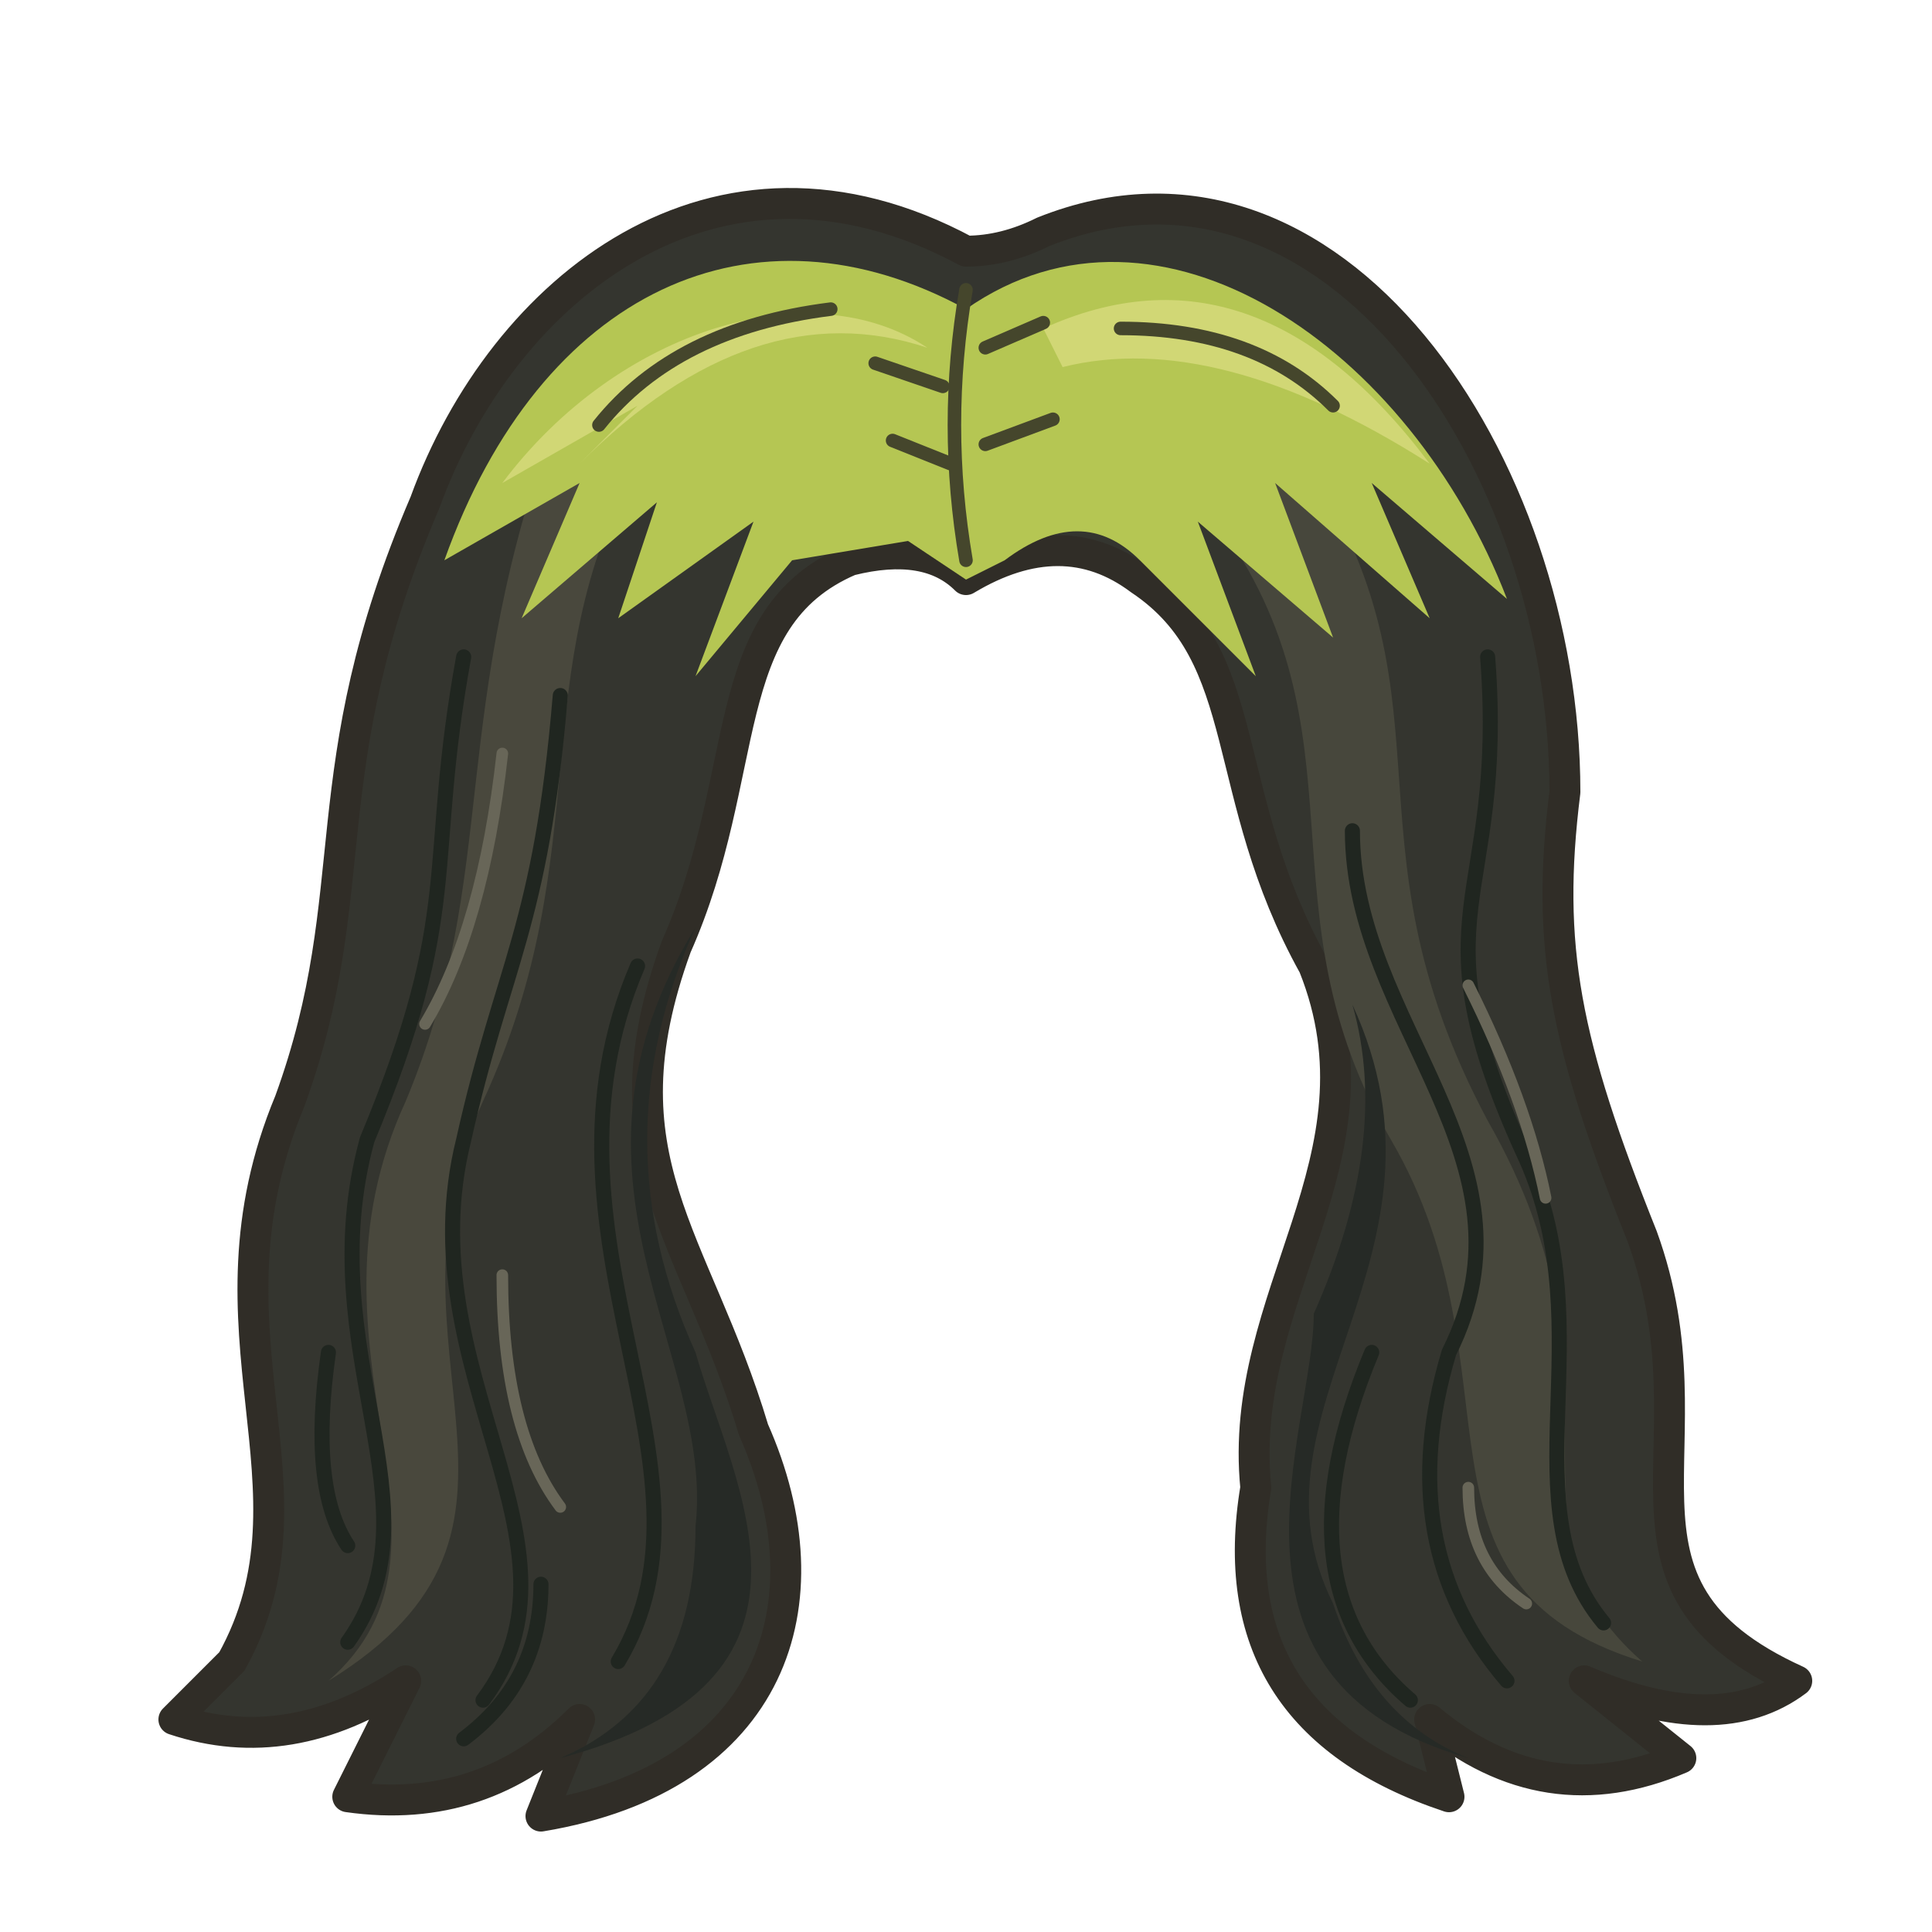
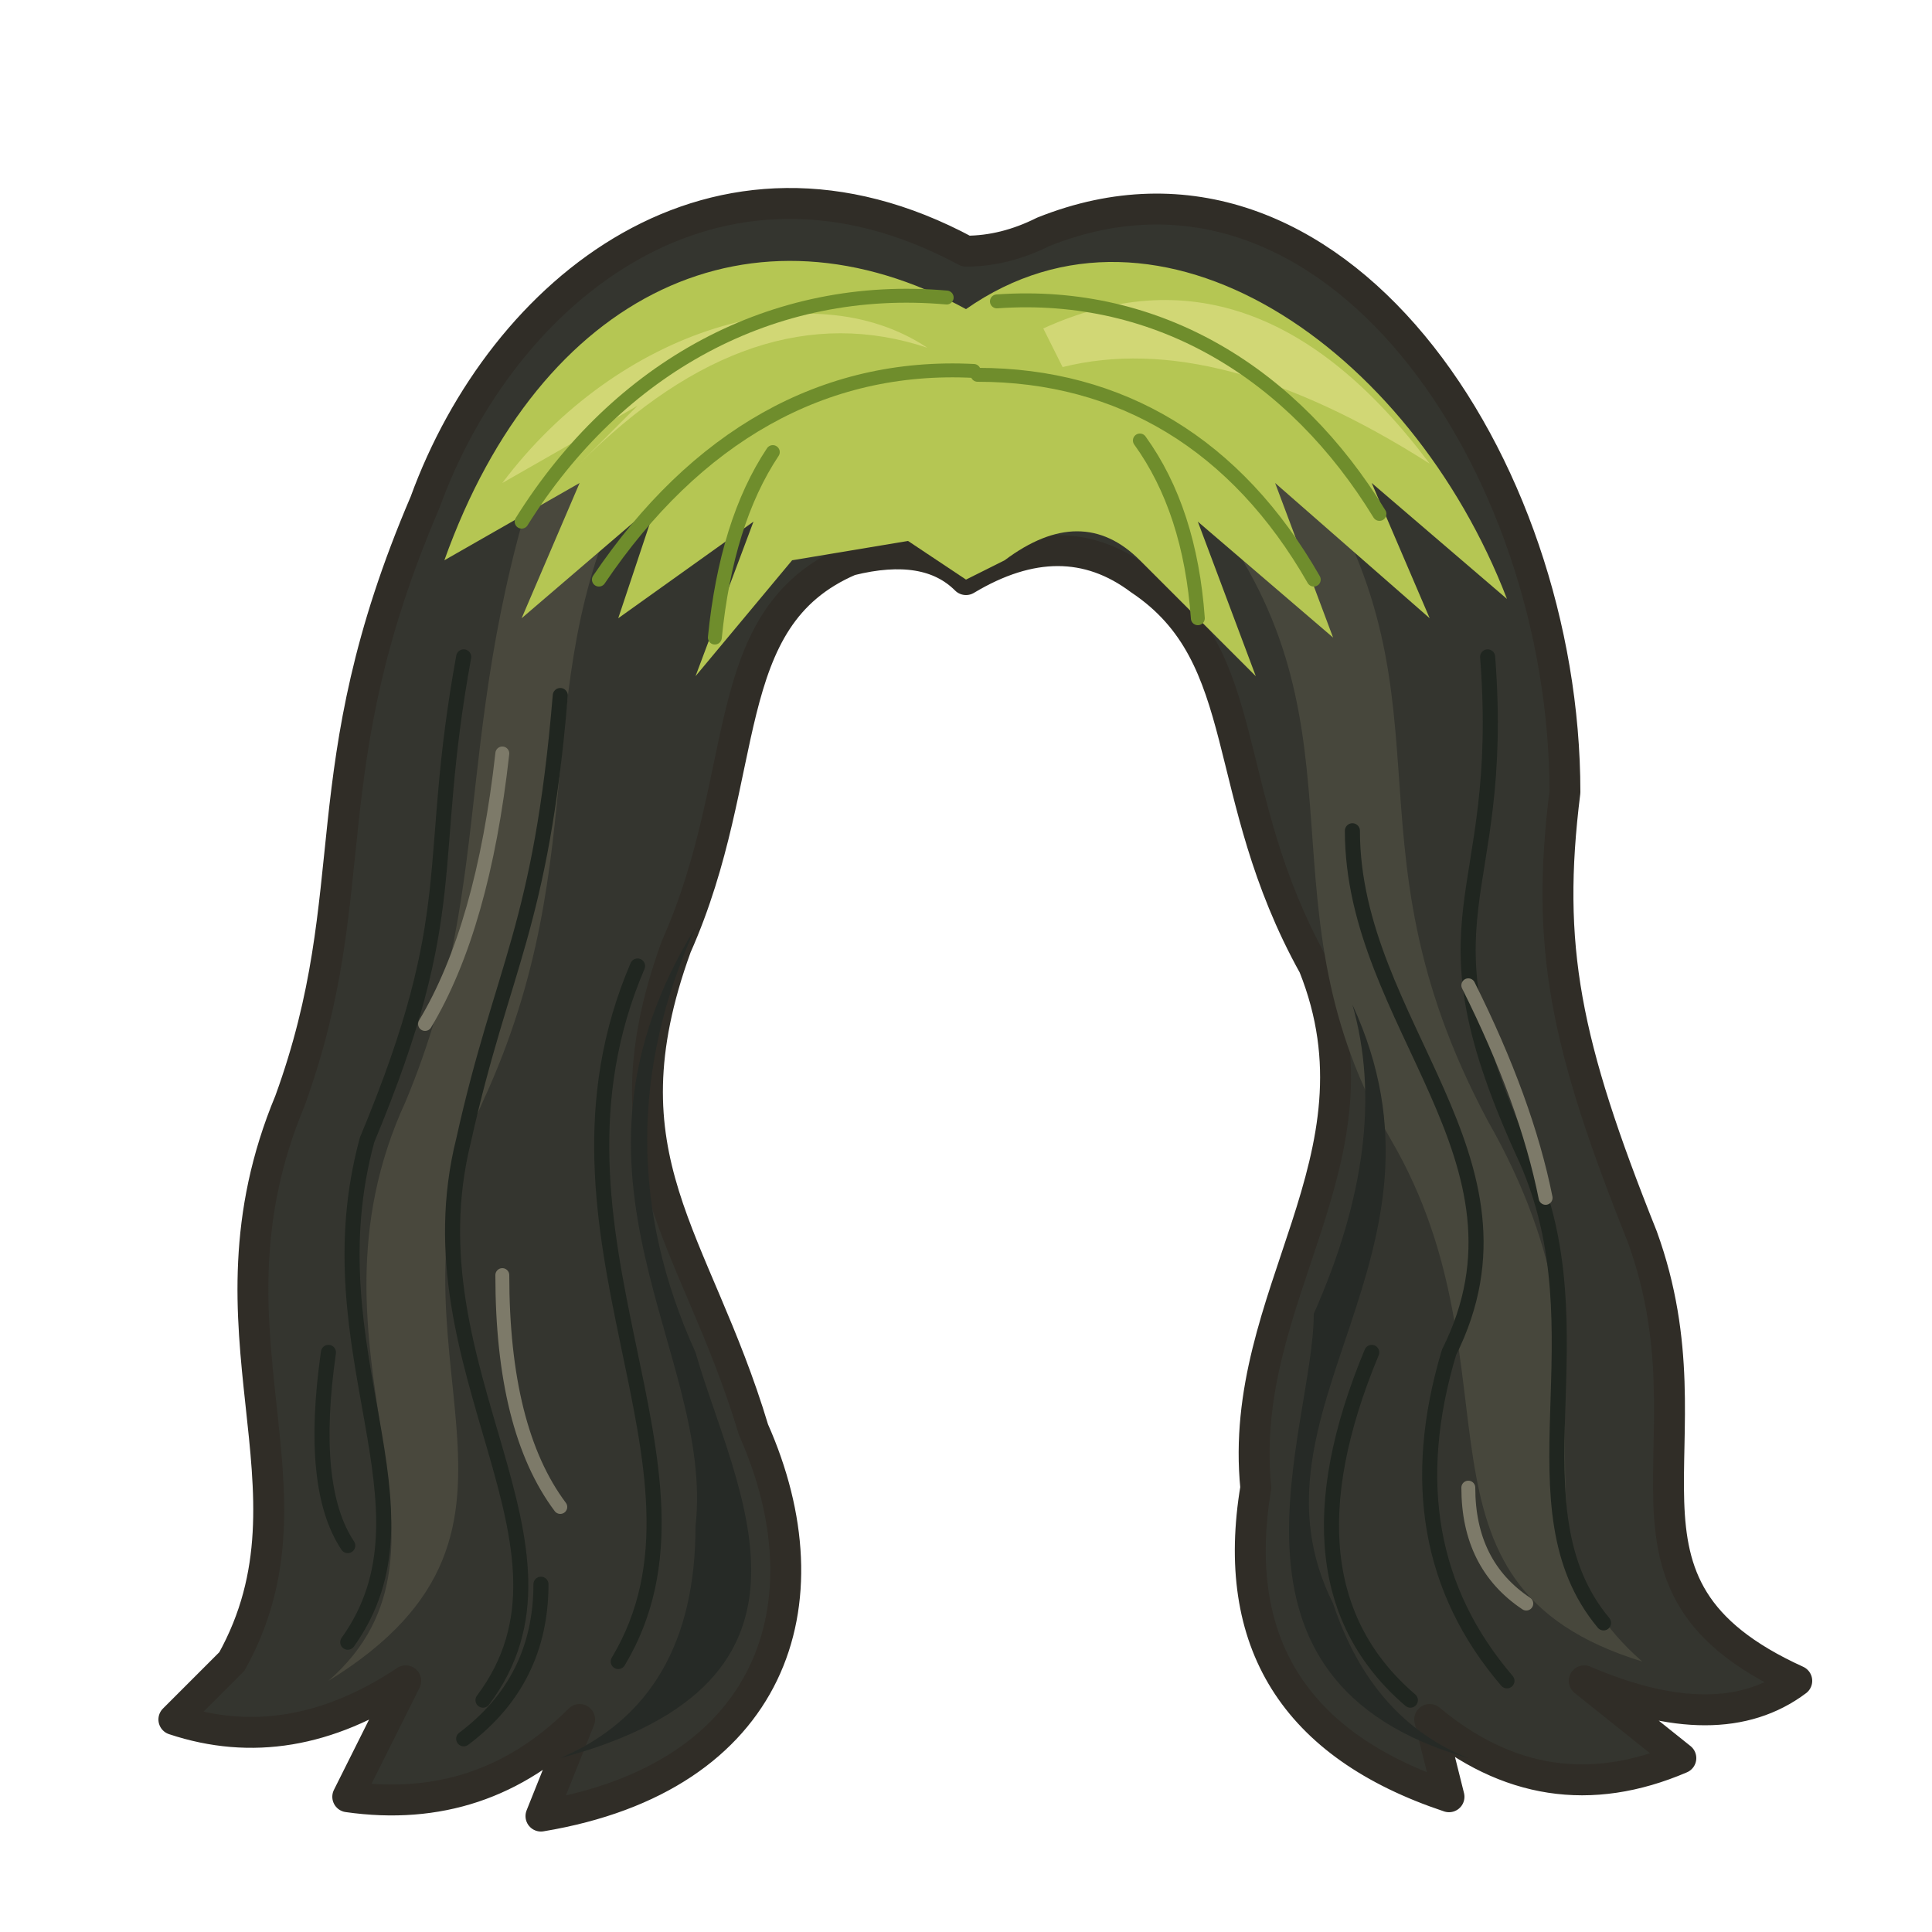
<svg xmlns="http://www.w3.org/2000/svg" class="stick" viewBox="0 0 100 100">
  <g stroke-linecap="round" stroke-linejoin="round">
    <path d="M50 13 C37 6 26 15 22 26 C16 40 19 46 15 57 C10 69 17 77 12 86 L9 89 Q15 91 21 87 L18 93 Q25 94 30 89 L28 94 C40 92 43 83 39 74 C36 64 31 60 35 49 C39 40 37 32 44 29 Q48 28 50 30 Q55 27 59 30 C65 34 63 41 68 50 C72 60 64 67 65 77 Q63 89 75 93 L74 89 Q80 94 87 91 L82 87 Q89 90 93 87 C82 82 89 75 85 64 C81 54 80 49 81 41 C81 24 69 6 54 12 Q52 13 50 13 Z" fill="#34352f" stroke="#302d27" stroke-width="1.6" />
    <path d="M29 21 C23 37 26 45 21 57 C15 70 25 80 17 87 C30 79 19 70 25 57 C31 44 27 35 33 24 Z" fill="#49483d" stroke="#302d27" stroke-width="0" />
    <path d="M36 48 C28 61 37 70 36 79 Q36 88 29 91 C44 87 38 77 36 70 Q31 59 36 48 Z" fill="#262a26" stroke="#302d27" stroke-width="0" />
    <path d="M67 23 C76 36 69 43 77 58 C85 72 77 79 85 86 C72 82 79 71 72 59 C65 47 71 38 63 27 Z" fill="#47473c" stroke="#302d27" stroke-width="0" />
    <path d="M70 52 C76 65 64 73 69 83 Q71 89 76 91 C62 87 68 74 68 68 Q72 59 70 52 Z" fill="#262a26" stroke="#302d27" stroke-width="0" />
    <path d="M23 29 C28 15 39 10 50 16 C60 9 73 18 78 31 L71 25 L74 32 L66 25 L69 33 L62 27 L65 35 L59 29 Q56 26 52 29 L50 30 L47 28 L41 29 L36 35 L39 27 L32 32 L34 26 L27 32 L30 25 Z" fill="#b5c653" stroke="#302d27" stroke-width="0" />
    <path d="M26 25 C32 17 42 14 48 18 Q39 15 30 24 L33 21 Z" fill="#d1d775" stroke="#302d27" stroke-width="0" />
    <path d="M54 17 Q65 12 74 24 Q63 17 55 19 Z" fill="#d1d775" stroke="#302d27" stroke-width="0" />
-     <path d="M50 15 Q48.8 22 50 29" fill="none" stroke="#45462c" stroke-width="0.7" />
-     <path d="M48.8 20 L45.3 18.8" fill="none" stroke="#45462c" stroke-width="0.7" />
-     <path d="M49.2 24 L46.2 22.8" fill="none" stroke="#45462c" stroke-width="0.7" />
-     <path d="M51 18 L54 16.7" fill="none" stroke="#45462c" stroke-width="0.7" />
-     <path d="M51 23 L54.5 21.7" fill="none" stroke="#45462c" stroke-width="0.7" />
-     <path d="M43 16 Q35 17 31 22" fill="none" stroke="#45462c" stroke-width="0.7" />
-     <path d="M58 17 Q65 17 69 21" fill="none" stroke="#45462c" stroke-width="0.7" />
+     <path d="M27 27 C32 19 40 14.6 49 15.4" fill="none" stroke="#6f8d2c" stroke-width="0.72" />
+     <path d="M31 30 C36 22.6 42.6 18.8 50.4 19.2" fill="none" stroke="#6f8d2c" stroke-width="0.72" />
+     <path d="M51.6 15.6 C60 15 67 19.4 71.4 26.6" fill="none" stroke="#6f8d2c" stroke-width="0.72" />
+     <path d="M50.6 19.4 C58 19.4 64 23 68 30" fill="none" stroke="#6f8d2c" stroke-width="0.72" />
+     <path d="M37 33 Q37.6 27 40 23.4" fill="none" stroke="#6f8d2c" stroke-width="0.72" />
+     <path d="M62 32 Q61.6 26.4 59 22.8" fill="none" stroke="#6f8d2c" stroke-width="0.72" />
    <path d="M24 34 C22 45 24 47 19 59 C16 70 23 78 18 85" fill="none" stroke="#202620" stroke-width="0.78" />
    <path d="M29 36 C28 48 26 50 24 59 C21 71 31 80 25 88" fill="none" stroke="#202620" stroke-width="0.78" />
    <path d="M33 50 C27 64 38 76 32 86" fill="none" stroke="#202620" stroke-width="0.78" />
    <path d="M17 70 Q16 77 18 80" fill="none" stroke="#202620" stroke-width="0.78" />
    <path d="M77 34 C78 47 73 47 79 60 C83 69 78 78 83 84" fill="none" stroke="#202620" stroke-width="0.78" />
    <path d="M70 43 C70 53 80 60 75 70 Q72 80 78 87" fill="none" stroke="#202620" stroke-width="0.78" />
    <path d="M71 70 Q66 82 73 88" fill="none" stroke="#202620" stroke-width="0.78" />
    <path d="M28 82 Q28 87 24 90" fill="none" stroke="#202620" stroke-width="0.78" />
-     <path d="M26 39 Q25 48 22 53" fill="none" stroke="#686658" stroke-width="0.6" />
-     <path d="M26 66 Q26 74 29 78" fill="none" stroke="#686658" stroke-width="0.6" />
-     <path d="M76 51 Q79 57 80 62" fill="none" stroke="#686658" stroke-width="0.6" />
-     <path d="M76 77 Q76 81 79 83" fill="none" stroke="#686658" stroke-width="0.6" />
+     <path d="M26 39 Q25 48 22 53" fill="none" stroke="#7d7a69" stroke-width="0.72" />
+     <path d="M26 66 Q26 74 29 78" fill="none" stroke="#7d7a69" stroke-width="0.72" />
+     <path d="M76 51 Q79 57 80 62" fill="none" stroke="#7d7a69" stroke-width="0.72" />
+     <path d="M76 77 Q76 81 79 83" fill="none" stroke="#7d7a69" stroke-width="0.72" />
  </g>
</svg>
